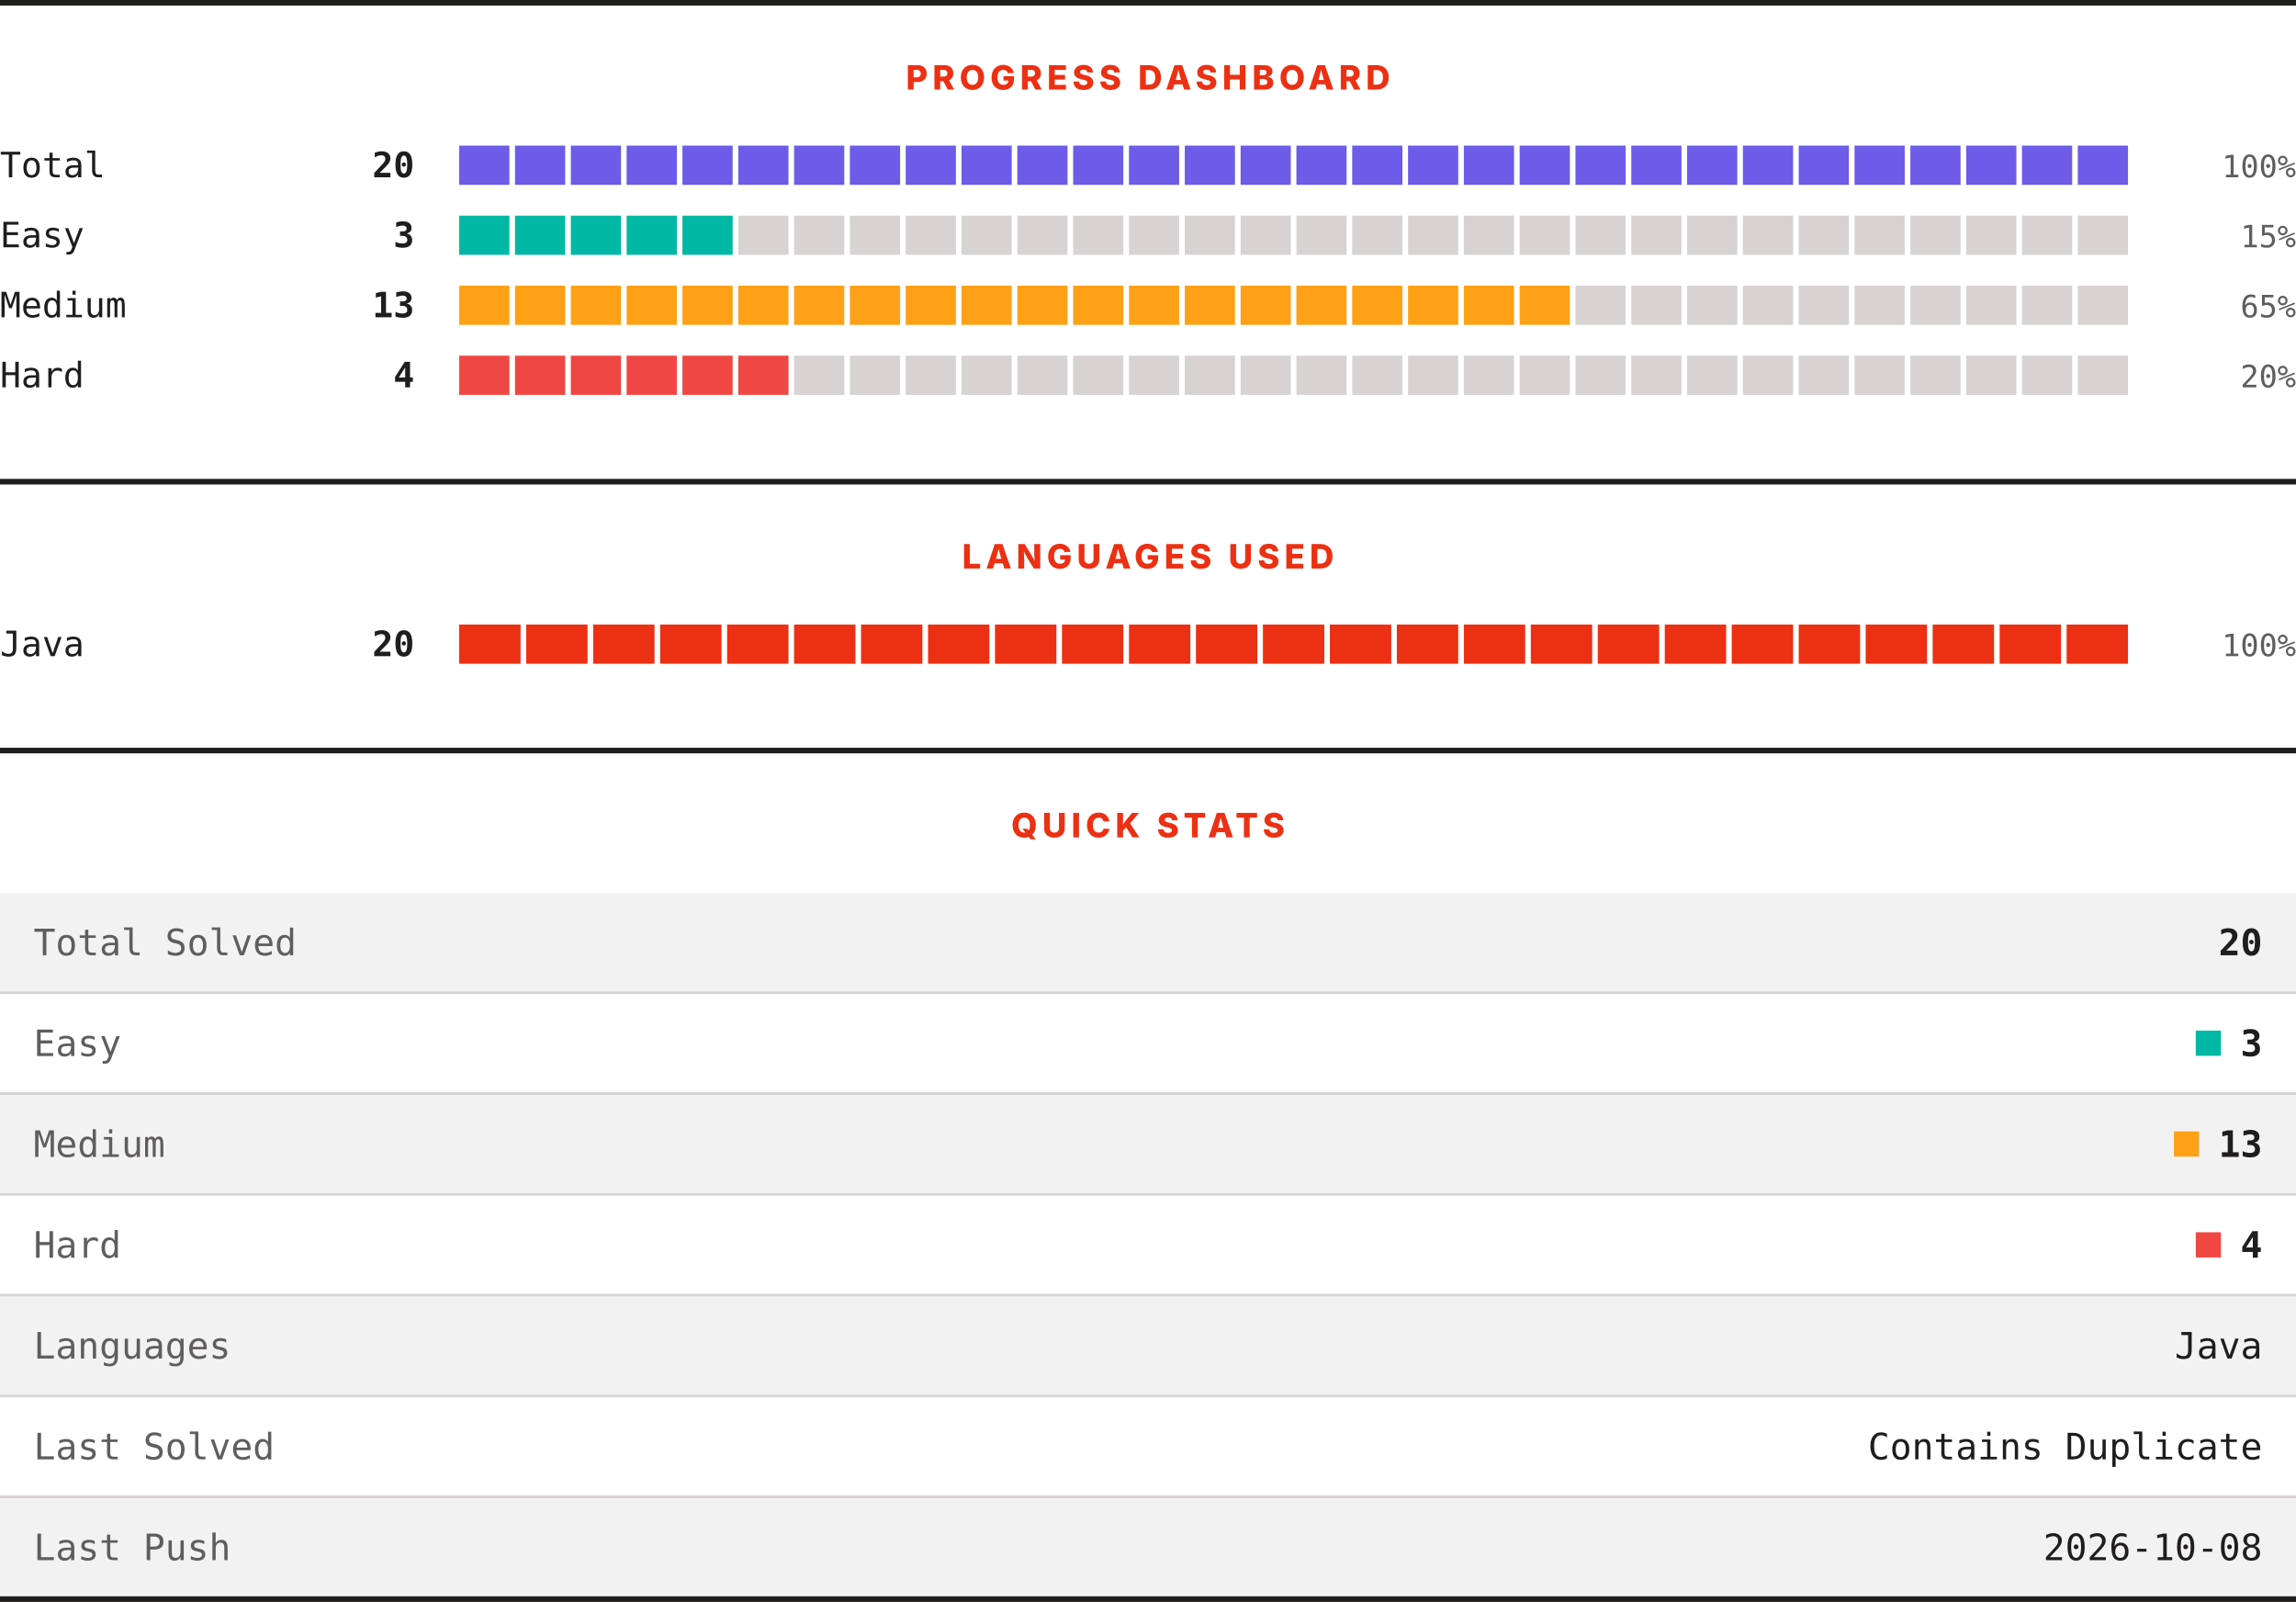
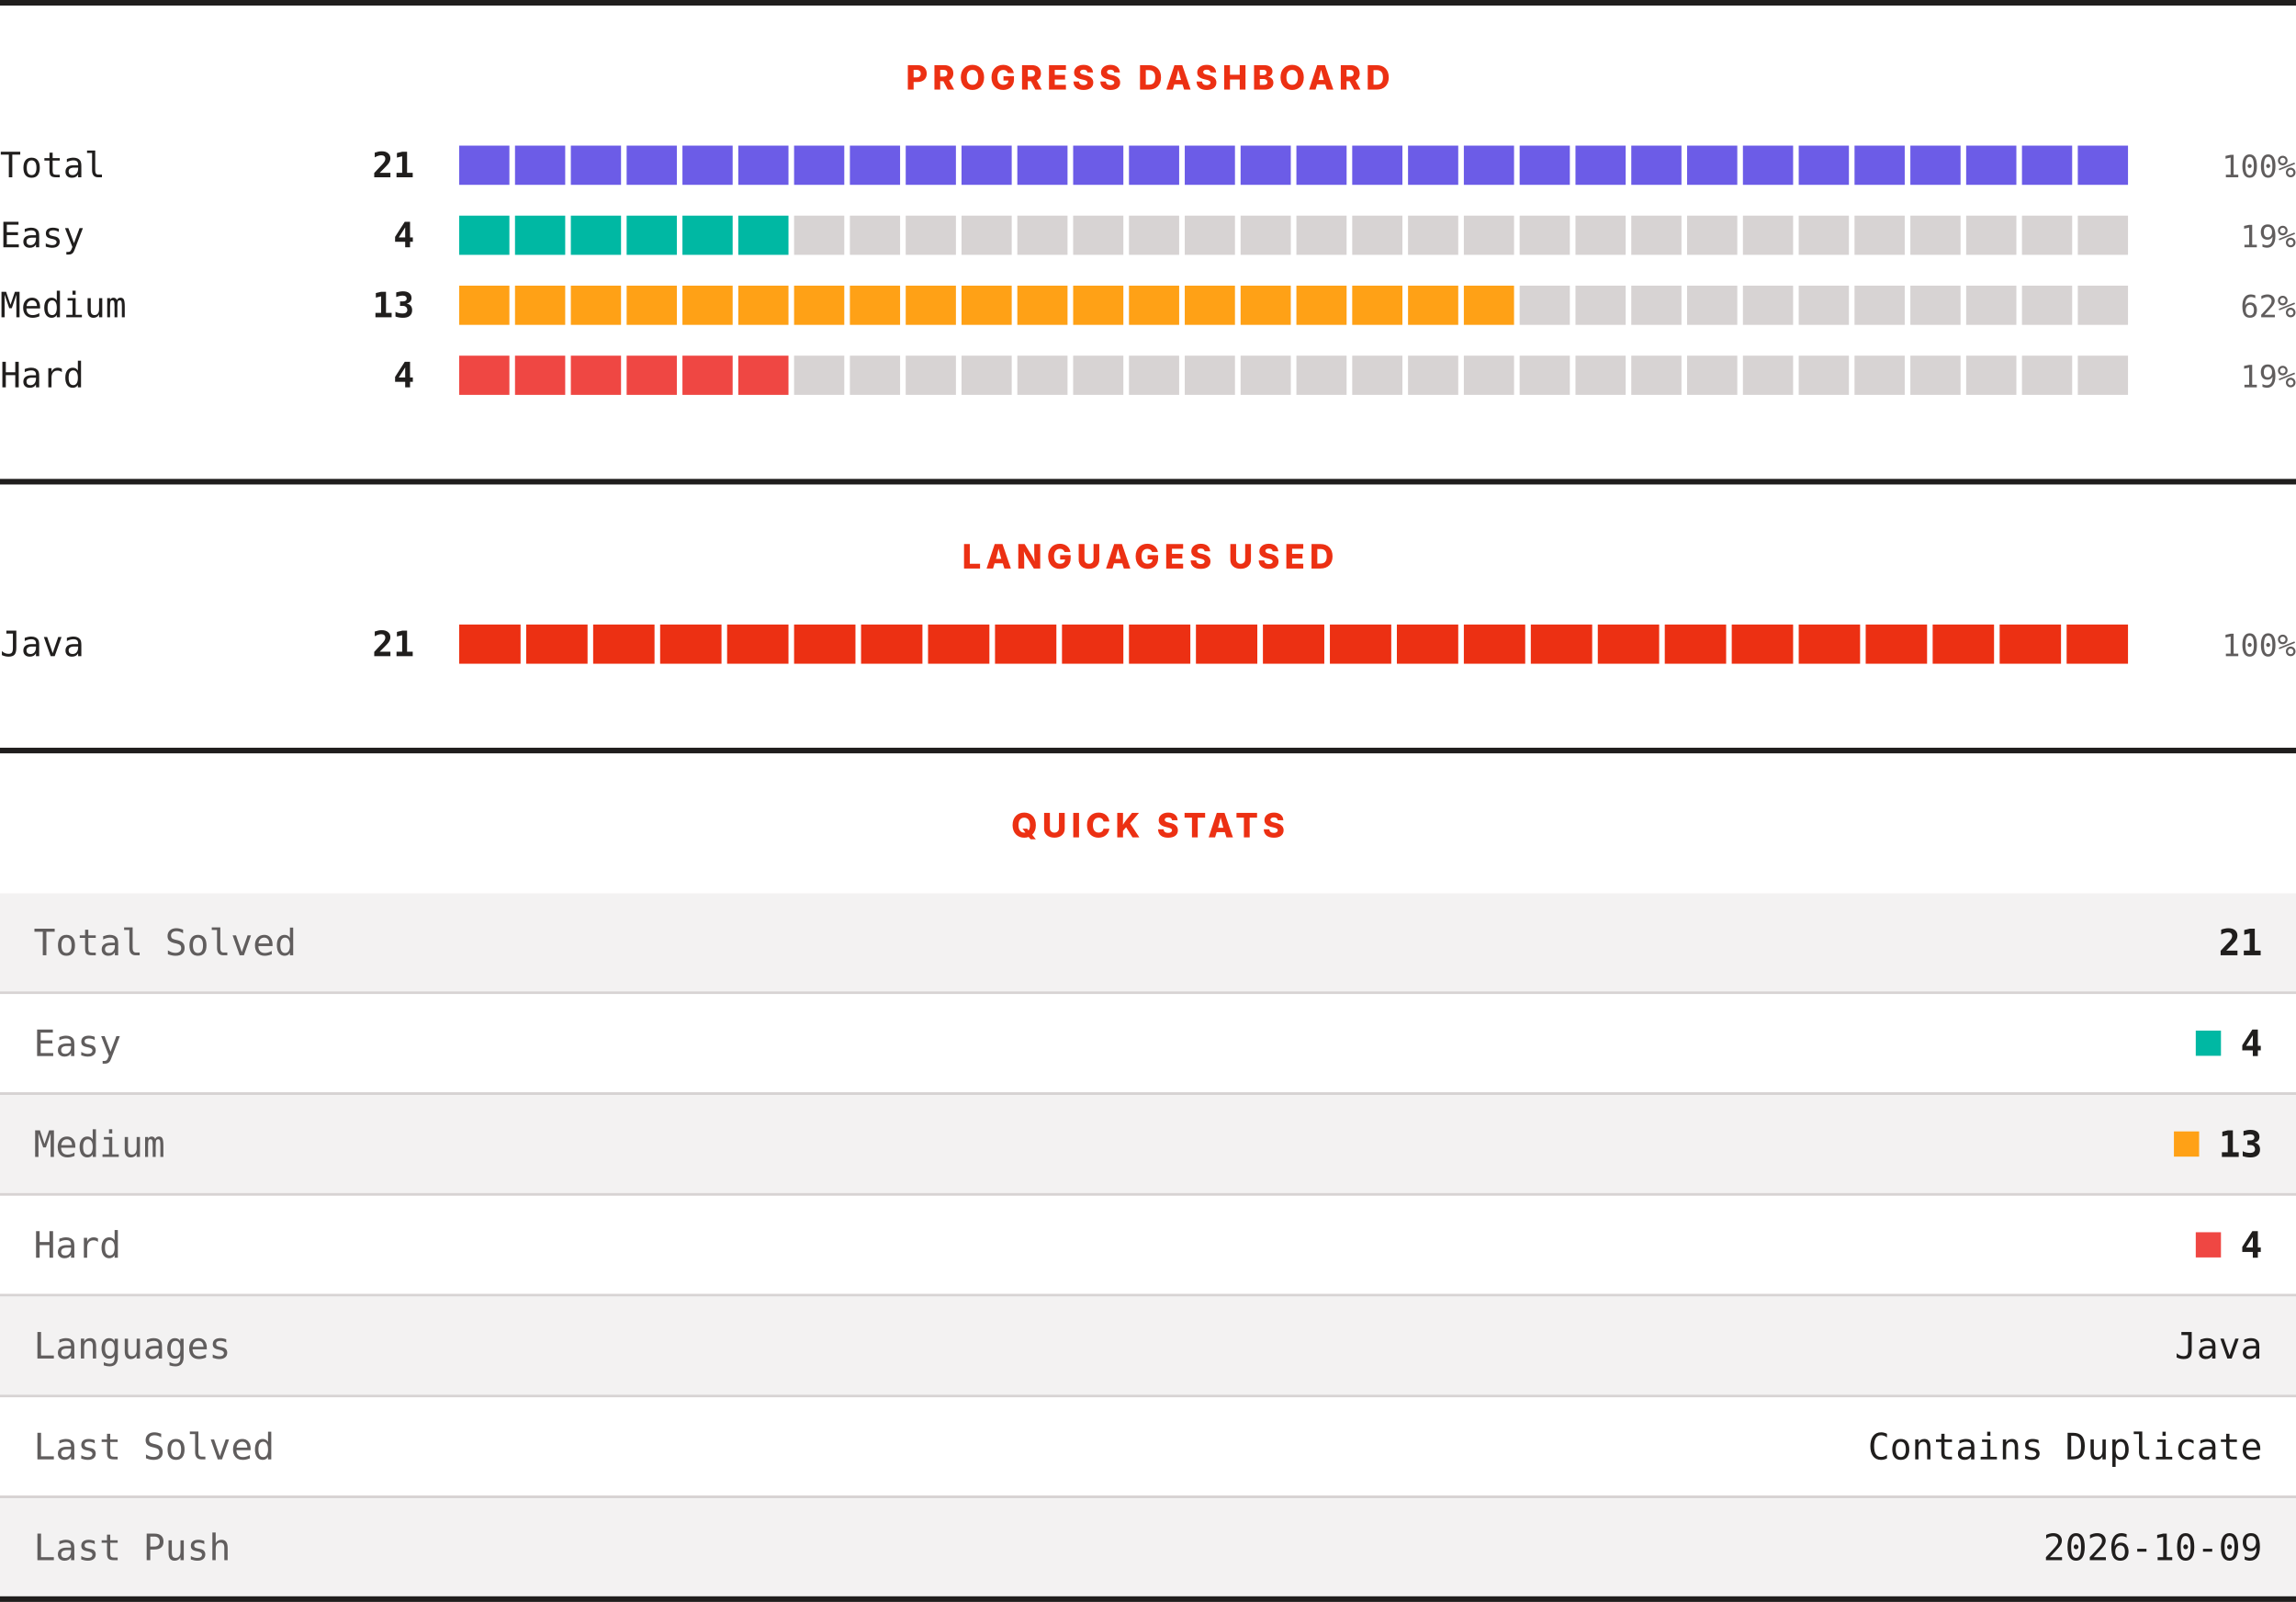
<svg xmlns="http://www.w3.org/2000/svg" width="820" height="572" viewBox="0 0 820 572" role="img" aria-label="LeetCode progress, languages and quick stats">
  <rect width="820" height="572" fill="#ffffff" />
  <rect x="0" y="0" width="820" height="2" fill="#201e1d" />
  <text x="410" y="32" text-anchor="middle" font-family="Archivo, system-ui, -apple-system, Segoe UI, sans-serif" font-size="12" font-weight="800" letter-spacing="1.68" fill="#ec3013">PROGRESS DASHBOARD</text>
  <text x="0" y="63.3" font-family="ui-monospace, SFMono-Regular, Menlo, Consolas, monospace" font-size="12.5" fill="#201e1d">Total</text>
-   <text x="148" y="63.3" text-anchor="end" font-family="ui-monospace, SFMono-Regular, Menlo, Consolas, monospace" font-size="12.5" font-weight="700" fill="#201e1d">20</text>
+   <text x="148" y="63.3" text-anchor="end" font-family="ui-monospace, SFMono-Regular, Menlo, Consolas, monospace" font-size="12.5" font-weight="700" fill="#201e1d">21</text>
  <rect x="164.00" y="52" width="17.93" height="14" fill="#6c5ce7" />
  <rect x="183.93" y="52" width="17.93" height="14" fill="#6c5ce7" />
  <rect x="203.87" y="52" width="17.93" height="14" fill="#6c5ce7" />
  <rect x="223.80" y="52" width="17.93" height="14" fill="#6c5ce7" />
  <rect x="243.73" y="52" width="17.93" height="14" fill="#6c5ce7" />
  <rect x="263.67" y="52" width="17.93" height="14" fill="#6c5ce7" />
  <rect x="283.60" y="52" width="17.93" height="14" fill="#6c5ce7" />
  <rect x="303.53" y="52" width="17.93" height="14" fill="#6c5ce7" />
  <rect x="323.47" y="52" width="17.93" height="14" fill="#6c5ce7" />
  <rect x="343.40" y="52" width="17.93" height="14" fill="#6c5ce7" />
  <rect x="363.33" y="52" width="17.93" height="14" fill="#6c5ce7" />
  <rect x="383.27" y="52" width="17.93" height="14" fill="#6c5ce7" />
  <rect x="403.20" y="52" width="17.93" height="14" fill="#6c5ce7" />
  <rect x="423.13" y="52" width="17.93" height="14" fill="#6c5ce7" />
  <rect x="443.07" y="52" width="17.93" height="14" fill="#6c5ce7" />
  <rect x="463.00" y="52" width="17.93" height="14" fill="#6c5ce7" />
  <rect x="482.93" y="52" width="17.93" height="14" fill="#6c5ce7" />
  <rect x="502.87" y="52" width="17.93" height="14" fill="#6c5ce7" />
  <rect x="522.80" y="52" width="17.93" height="14" fill="#6c5ce7" />
  <rect x="542.73" y="52" width="17.93" height="14" fill="#6c5ce7" />
  <rect x="562.67" y="52" width="17.93" height="14" fill="#6c5ce7" />
  <rect x="582.60" y="52" width="17.93" height="14" fill="#6c5ce7" />
  <rect x="602.53" y="52" width="17.93" height="14" fill="#6c5ce7" />
  <rect x="622.47" y="52" width="17.93" height="14" fill="#6c5ce7" />
  <rect x="642.40" y="52" width="17.93" height="14" fill="#6c5ce7" />
  <rect x="662.33" y="52" width="17.93" height="14" fill="#6c5ce7" />
  <rect x="682.27" y="52" width="17.93" height="14" fill="#6c5ce7" />
  <rect x="702.20" y="52" width="17.93" height="14" fill="#6c5ce7" />
  <rect x="722.13" y="52" width="17.93" height="14" fill="#6c5ce7" />
  <rect x="742.07" y="52" width="17.93" height="14" fill="#6c5ce7" />
  <text x="820" y="63.3" text-anchor="end" font-family="ui-monospace, SFMono-Regular, Menlo, Consolas, monospace" font-size="11" fill="#605d5d">100%</text>
  <text x="0" y="88.3" font-family="ui-monospace, SFMono-Regular, Menlo, Consolas, monospace" font-size="12.5" fill="#201e1d">Easy</text>
-   <text x="148" y="88.3" text-anchor="end" font-family="ui-monospace, SFMono-Regular, Menlo, Consolas, monospace" font-size="12.5" font-weight="700" fill="#201e1d">3</text>
+   <text x="148" y="88.3" text-anchor="end" font-family="ui-monospace, SFMono-Regular, Menlo, Consolas, monospace" font-size="12.5" font-weight="700" fill="#201e1d">4</text>
  <rect x="164.00" y="77" width="17.93" height="14" fill="#00b8a3" />
  <rect x="183.93" y="77" width="17.93" height="14" fill="#00b8a3" />
  <rect x="203.87" y="77" width="17.93" height="14" fill="#00b8a3" />
  <rect x="223.80" y="77" width="17.93" height="14" fill="#00b8a3" />
  <rect x="243.73" y="77" width="17.93" height="14" fill="#00b8a3" />
-   <rect x="263.67" y="77" width="17.93" height="14" fill="#d7d3d3" />
+   <rect x="263.67" y="77" width="17.93" height="14" fill="#00b8a3" />
  <rect x="283.60" y="77" width="17.93" height="14" fill="#d7d3d3" />
  <rect x="303.53" y="77" width="17.93" height="14" fill="#d7d3d3" />
  <rect x="323.47" y="77" width="17.93" height="14" fill="#d7d3d3" />
  <rect x="343.40" y="77" width="17.93" height="14" fill="#d7d3d3" />
  <rect x="363.33" y="77" width="17.93" height="14" fill="#d7d3d3" />
  <rect x="383.27" y="77" width="17.93" height="14" fill="#d7d3d3" />
  <rect x="403.20" y="77" width="17.93" height="14" fill="#d7d3d3" />
  <rect x="423.13" y="77" width="17.93" height="14" fill="#d7d3d3" />
  <rect x="443.07" y="77" width="17.93" height="14" fill="#d7d3d3" />
  <rect x="463.00" y="77" width="17.93" height="14" fill="#d7d3d3" />
  <rect x="482.93" y="77" width="17.93" height="14" fill="#d7d3d3" />
  <rect x="502.87" y="77" width="17.93" height="14" fill="#d7d3d3" />
  <rect x="522.80" y="77" width="17.93" height="14" fill="#d7d3d3" />
  <rect x="542.73" y="77" width="17.93" height="14" fill="#d7d3d3" />
  <rect x="562.67" y="77" width="17.93" height="14" fill="#d7d3d3" />
  <rect x="582.60" y="77" width="17.93" height="14" fill="#d7d3d3" />
  <rect x="602.53" y="77" width="17.93" height="14" fill="#d7d3d3" />
  <rect x="622.47" y="77" width="17.93" height="14" fill="#d7d3d3" />
  <rect x="642.40" y="77" width="17.93" height="14" fill="#d7d3d3" />
  <rect x="662.33" y="77" width="17.93" height="14" fill="#d7d3d3" />
  <rect x="682.27" y="77" width="17.93" height="14" fill="#d7d3d3" />
  <rect x="702.20" y="77" width="17.93" height="14" fill="#d7d3d3" />
  <rect x="722.13" y="77" width="17.93" height="14" fill="#d7d3d3" />
  <rect x="742.07" y="77" width="17.93" height="14" fill="#d7d3d3" />
-   <text x="820" y="88.3" text-anchor="end" font-family="ui-monospace, SFMono-Regular, Menlo, Consolas, monospace" font-size="11" fill="#605d5d">15%</text>
+   <text x="820" y="88.3" text-anchor="end" font-family="ui-monospace, SFMono-Regular, Menlo, Consolas, monospace" font-size="11" fill="#605d5d">19%</text>
  <text x="0" y="113.3" font-family="ui-monospace, SFMono-Regular, Menlo, Consolas, monospace" font-size="12.5" fill="#201e1d">Medium</text>
  <text x="148" y="113.3" text-anchor="end" font-family="ui-monospace, SFMono-Regular, Menlo, Consolas, monospace" font-size="12.5" font-weight="700" fill="#201e1d">13</text>
  <rect x="164.00" y="102" width="17.93" height="14" fill="#ffa116" />
  <rect x="183.93" y="102" width="17.93" height="14" fill="#ffa116" />
  <rect x="203.87" y="102" width="17.93" height="14" fill="#ffa116" />
  <rect x="223.80" y="102" width="17.93" height="14" fill="#ffa116" />
  <rect x="243.73" y="102" width="17.93" height="14" fill="#ffa116" />
  <rect x="263.67" y="102" width="17.93" height="14" fill="#ffa116" />
  <rect x="283.60" y="102" width="17.93" height="14" fill="#ffa116" />
  <rect x="303.53" y="102" width="17.93" height="14" fill="#ffa116" />
  <rect x="323.47" y="102" width="17.93" height="14" fill="#ffa116" />
  <rect x="343.40" y="102" width="17.93" height="14" fill="#ffa116" />
  <rect x="363.33" y="102" width="17.93" height="14" fill="#ffa116" />
  <rect x="383.27" y="102" width="17.93" height="14" fill="#ffa116" />
  <rect x="403.20" y="102" width="17.93" height="14" fill="#ffa116" />
  <rect x="423.13" y="102" width="17.93" height="14" fill="#ffa116" />
  <rect x="443.07" y="102" width="17.93" height="14" fill="#ffa116" />
  <rect x="463.00" y="102" width="17.93" height="14" fill="#ffa116" />
  <rect x="482.93" y="102" width="17.93" height="14" fill="#ffa116" />
  <rect x="502.87" y="102" width="17.93" height="14" fill="#ffa116" />
  <rect x="522.80" y="102" width="17.93" height="14" fill="#ffa116" />
-   <rect x="542.73" y="102" width="17.93" height="14" fill="#ffa116" />
+   <rect x="542.73" y="102" width="17.93" height="14" fill="#d7d3d3" />
  <rect x="562.67" y="102" width="17.93" height="14" fill="#d7d3d3" />
  <rect x="582.60" y="102" width="17.93" height="14" fill="#d7d3d3" />
  <rect x="602.53" y="102" width="17.93" height="14" fill="#d7d3d3" />
  <rect x="622.47" y="102" width="17.93" height="14" fill="#d7d3d3" />
  <rect x="642.40" y="102" width="17.93" height="14" fill="#d7d3d3" />
  <rect x="662.33" y="102" width="17.93" height="14" fill="#d7d3d3" />
  <rect x="682.27" y="102" width="17.93" height="14" fill="#d7d3d3" />
  <rect x="702.20" y="102" width="17.93" height="14" fill="#d7d3d3" />
  <rect x="722.13" y="102" width="17.93" height="14" fill="#d7d3d3" />
  <rect x="742.07" y="102" width="17.93" height="14" fill="#d7d3d3" />
-   <text x="820" y="113.3" text-anchor="end" font-family="ui-monospace, SFMono-Regular, Menlo, Consolas, monospace" font-size="11" fill="#605d5d">65%</text>
+   <text x="820" y="113.3" text-anchor="end" font-family="ui-monospace, SFMono-Regular, Menlo, Consolas, monospace" font-size="11" fill="#605d5d">62%</text>
  <text x="0" y="138.3" font-family="ui-monospace, SFMono-Regular, Menlo, Consolas, monospace" font-size="12.5" fill="#201e1d">Hard</text>
  <text x="148" y="138.3" text-anchor="end" font-family="ui-monospace, SFMono-Regular, Menlo, Consolas, monospace" font-size="12.5" font-weight="700" fill="#201e1d">4</text>
  <rect x="164.00" y="127" width="17.93" height="14" fill="#ef4743" />
  <rect x="183.93" y="127" width="17.93" height="14" fill="#ef4743" />
  <rect x="203.87" y="127" width="17.93" height="14" fill="#ef4743" />
  <rect x="223.80" y="127" width="17.93" height="14" fill="#ef4743" />
  <rect x="243.73" y="127" width="17.93" height="14" fill="#ef4743" />
  <rect x="263.67" y="127" width="17.93" height="14" fill="#ef4743" />
  <rect x="283.60" y="127" width="17.93" height="14" fill="#d7d3d3" />
  <rect x="303.53" y="127" width="17.93" height="14" fill="#d7d3d3" />
  <rect x="323.47" y="127" width="17.93" height="14" fill="#d7d3d3" />
  <rect x="343.40" y="127" width="17.93" height="14" fill="#d7d3d3" />
  <rect x="363.33" y="127" width="17.93" height="14" fill="#d7d3d3" />
  <rect x="383.27" y="127" width="17.93" height="14" fill="#d7d3d3" />
  <rect x="403.20" y="127" width="17.93" height="14" fill="#d7d3d3" />
  <rect x="423.13" y="127" width="17.93" height="14" fill="#d7d3d3" />
  <rect x="443.07" y="127" width="17.93" height="14" fill="#d7d3d3" />
  <rect x="463.00" y="127" width="17.93" height="14" fill="#d7d3d3" />
  <rect x="482.93" y="127" width="17.93" height="14" fill="#d7d3d3" />
  <rect x="502.87" y="127" width="17.93" height="14" fill="#d7d3d3" />
  <rect x="522.80" y="127" width="17.93" height="14" fill="#d7d3d3" />
  <rect x="542.73" y="127" width="17.93" height="14" fill="#d7d3d3" />
  <rect x="562.67" y="127" width="17.93" height="14" fill="#d7d3d3" />
  <rect x="582.60" y="127" width="17.93" height="14" fill="#d7d3d3" />
  <rect x="602.53" y="127" width="17.93" height="14" fill="#d7d3d3" />
  <rect x="622.47" y="127" width="17.93" height="14" fill="#d7d3d3" />
  <rect x="642.40" y="127" width="17.93" height="14" fill="#d7d3d3" />
  <rect x="662.33" y="127" width="17.93" height="14" fill="#d7d3d3" />
  <rect x="682.27" y="127" width="17.93" height="14" fill="#d7d3d3" />
  <rect x="702.20" y="127" width="17.93" height="14" fill="#d7d3d3" />
  <rect x="722.13" y="127" width="17.93" height="14" fill="#d7d3d3" />
  <rect x="742.07" y="127" width="17.93" height="14" fill="#d7d3d3" />
-   <text x="820" y="138.3" text-anchor="end" font-family="ui-monospace, SFMono-Regular, Menlo, Consolas, monospace" font-size="11" fill="#605d5d">20%</text>
+   <text x="820" y="138.3" text-anchor="end" font-family="ui-monospace, SFMono-Regular, Menlo, Consolas, monospace" font-size="11" fill="#605d5d">19%</text>
  <rect x="0" y="171" width="820" height="2" fill="#201e1d" />
  <text x="410" y="203" text-anchor="middle" font-family="Archivo, system-ui, -apple-system, Segoe UI, sans-serif" font-size="12" font-weight="800" letter-spacing="1.68" fill="#ec3013">LANGUAGES USED</text>
  <text x="0" y="234.3" font-family="ui-monospace, SFMono-Regular, Menlo, Consolas, monospace" font-size="12.5" fill="#201e1d">Java</text>
-   <text x="148" y="234.3" text-anchor="end" font-family="ui-monospace, SFMono-Regular, Menlo, Consolas, monospace" font-size="12.5" font-weight="700" fill="#201e1d">20</text>
+   <text x="148" y="234.3" text-anchor="end" font-family="ui-monospace, SFMono-Regular, Menlo, Consolas, monospace" font-size="12.5" font-weight="700" fill="#201e1d">21</text>
  <rect x="164.00" y="223" width="21.92" height="14" fill="#ec3013" />
  <rect x="187.92" y="223" width="21.92" height="14" fill="#ec3013" />
  <rect x="211.84" y="223" width="21.92" height="14" fill="#ec3013" />
  <rect x="235.76" y="223" width="21.92" height="14" fill="#ec3013" />
  <rect x="259.68" y="223" width="21.92" height="14" fill="#ec3013" />
  <rect x="283.60" y="223" width="21.92" height="14" fill="#ec3013" />
  <rect x="307.52" y="223" width="21.92" height="14" fill="#ec3013" />
  <rect x="331.44" y="223" width="21.92" height="14" fill="#ec3013" />
  <rect x="355.36" y="223" width="21.92" height="14" fill="#ec3013" />
  <rect x="379.28" y="223" width="21.92" height="14" fill="#ec3013" />
  <rect x="403.20" y="223" width="21.92" height="14" fill="#ec3013" />
  <rect x="427.12" y="223" width="21.92" height="14" fill="#ec3013" />
  <rect x="451.04" y="223" width="21.92" height="14" fill="#ec3013" />
  <rect x="474.96" y="223" width="21.92" height="14" fill="#ec3013" />
  <rect x="498.88" y="223" width="21.92" height="14" fill="#ec3013" />
  <rect x="522.80" y="223" width="21.92" height="14" fill="#ec3013" />
  <rect x="546.72" y="223" width="21.92" height="14" fill="#ec3013" />
  <rect x="570.64" y="223" width="21.92" height="14" fill="#ec3013" />
  <rect x="594.56" y="223" width="21.92" height="14" fill="#ec3013" />
  <rect x="618.48" y="223" width="21.92" height="14" fill="#ec3013" />
  <rect x="642.40" y="223" width="21.92" height="14" fill="#ec3013" />
  <rect x="666.32" y="223" width="21.92" height="14" fill="#ec3013" />
  <rect x="690.24" y="223" width="21.92" height="14" fill="#ec3013" />
  <rect x="714.16" y="223" width="21.92" height="14" fill="#ec3013" />
  <rect x="738.08" y="223" width="21.92" height="14" fill="#ec3013" />
  <text x="820" y="234.3" text-anchor="end" font-family="ui-monospace, SFMono-Regular, Menlo, Consolas, monospace" font-size="11" fill="#605d5d">100%</text>
  <rect x="0" y="267" width="820" height="2" fill="#201e1d" />
  <text x="410" y="299" text-anchor="middle" font-family="Archivo, system-ui, -apple-system, Segoe UI, sans-serif" font-size="12" font-weight="800" letter-spacing="1.68" fill="#ec3013">QUICK STATS</text>
  <rect x="0" y="319" width="820" height="35" fill="#f3f2f2" />
  <text x="12" y="341.1" font-family="ui-monospace, SFMono-Regular, Menlo, Consolas, monospace" font-size="13" fill="#605d5d">Total Solved</text>
-   <text x="808" y="341.1" text-anchor="end" font-family="ui-monospace, SFMono-Regular, Menlo, Consolas, monospace" font-size="13" font-weight="700" fill="#201e1d">20</text>
+   <text x="808" y="341.1" text-anchor="end" font-family="ui-monospace, SFMono-Regular, Menlo, Consolas, monospace" font-size="13" font-weight="700" fill="#201e1d">21</text>
  <rect x="0" y="354" width="820" height="1" fill="#d7d3d3" />
  <rect x="0" y="355" width="820" height="35" fill="#ffffff" />
  <text x="12" y="377.1" font-family="ui-monospace, SFMono-Regular, Menlo, Consolas, monospace" font-size="13" fill="#605d5d">Easy</text>
  <rect x="784.2" y="368" width="9" height="9" fill="#00b8a3" />
-   <text x="808" y="377.1" text-anchor="end" font-family="ui-monospace, SFMono-Regular, Menlo, Consolas, monospace" font-size="13" font-weight="700" fill="#201e1d">3</text>
+   <text x="808" y="377.1" text-anchor="end" font-family="ui-monospace, SFMono-Regular, Menlo, Consolas, monospace" font-size="13" font-weight="700" fill="#201e1d">4</text>
  <rect x="0" y="390" width="820" height="1" fill="#d7d3d3" />
  <rect x="0" y="391" width="820" height="35" fill="#f3f2f2" />
  <text x="12" y="413.1" font-family="ui-monospace, SFMono-Regular, Menlo, Consolas, monospace" font-size="13" fill="#605d5d">Medium</text>
  <rect x="776.4" y="404" width="9" height="9" fill="#ffa116" />
  <text x="808" y="413.1" text-anchor="end" font-family="ui-monospace, SFMono-Regular, Menlo, Consolas, monospace" font-size="13" font-weight="700" fill="#201e1d">13</text>
  <rect x="0" y="426" width="820" height="1" fill="#d7d3d3" />
  <rect x="0" y="427" width="820" height="35" fill="#ffffff" />
  <text x="12" y="449.1" font-family="ui-monospace, SFMono-Regular, Menlo, Consolas, monospace" font-size="13" fill="#605d5d">Hard</text>
  <rect x="784.2" y="440" width="9" height="9" fill="#ef4743" />
  <text x="808" y="449.1" text-anchor="end" font-family="ui-monospace, SFMono-Regular, Menlo, Consolas, monospace" font-size="13" font-weight="700" fill="#201e1d">4</text>
  <rect x="0" y="462" width="820" height="1" fill="#d7d3d3" />
  <rect x="0" y="463" width="820" height="35" fill="#f3f2f2" />
  <text x="12" y="485.1" font-family="ui-monospace, SFMono-Regular, Menlo, Consolas, monospace" font-size="13" fill="#605d5d">Languages</text>
  <text x="808" y="485.1" text-anchor="end" font-family="ui-monospace, SFMono-Regular, Menlo, Consolas, monospace" font-size="13" fill="#201e1d">Java</text>
  <rect x="0" y="498" width="820" height="1" fill="#d7d3d3" />
  <rect x="0" y="499" width="820" height="35" fill="#ffffff" />
  <text x="12" y="521.1" font-family="ui-monospace, SFMono-Regular, Menlo, Consolas, monospace" font-size="13" fill="#605d5d">Last Solved</text>
  <text x="808" y="521.1" text-anchor="end" font-family="ui-monospace, SFMono-Regular, Menlo, Consolas, monospace" font-size="13" fill="#201e1d">Contains Duplicate</text>
  <rect x="0" y="534" width="820" height="1" fill="#d7d3d3" />
  <rect x="0" y="535" width="820" height="35" fill="#f3f2f2" />
  <text x="12" y="557.1" font-family="ui-monospace, SFMono-Regular, Menlo, Consolas, monospace" font-size="13" fill="#605d5d">Last Push</text>
-   <text x="808" y="557.1" text-anchor="end" font-family="ui-monospace, SFMono-Regular, Menlo, Consolas, monospace" font-size="13" fill="#201e1d">2026-10-08</text>
+   <text x="808" y="557.1" text-anchor="end" font-family="ui-monospace, SFMono-Regular, Menlo, Consolas, monospace" font-size="13" fill="#201e1d">2026-10-09</text>
  <rect x="0" y="570" width="820" height="2" fill="#201e1d" />
</svg>
